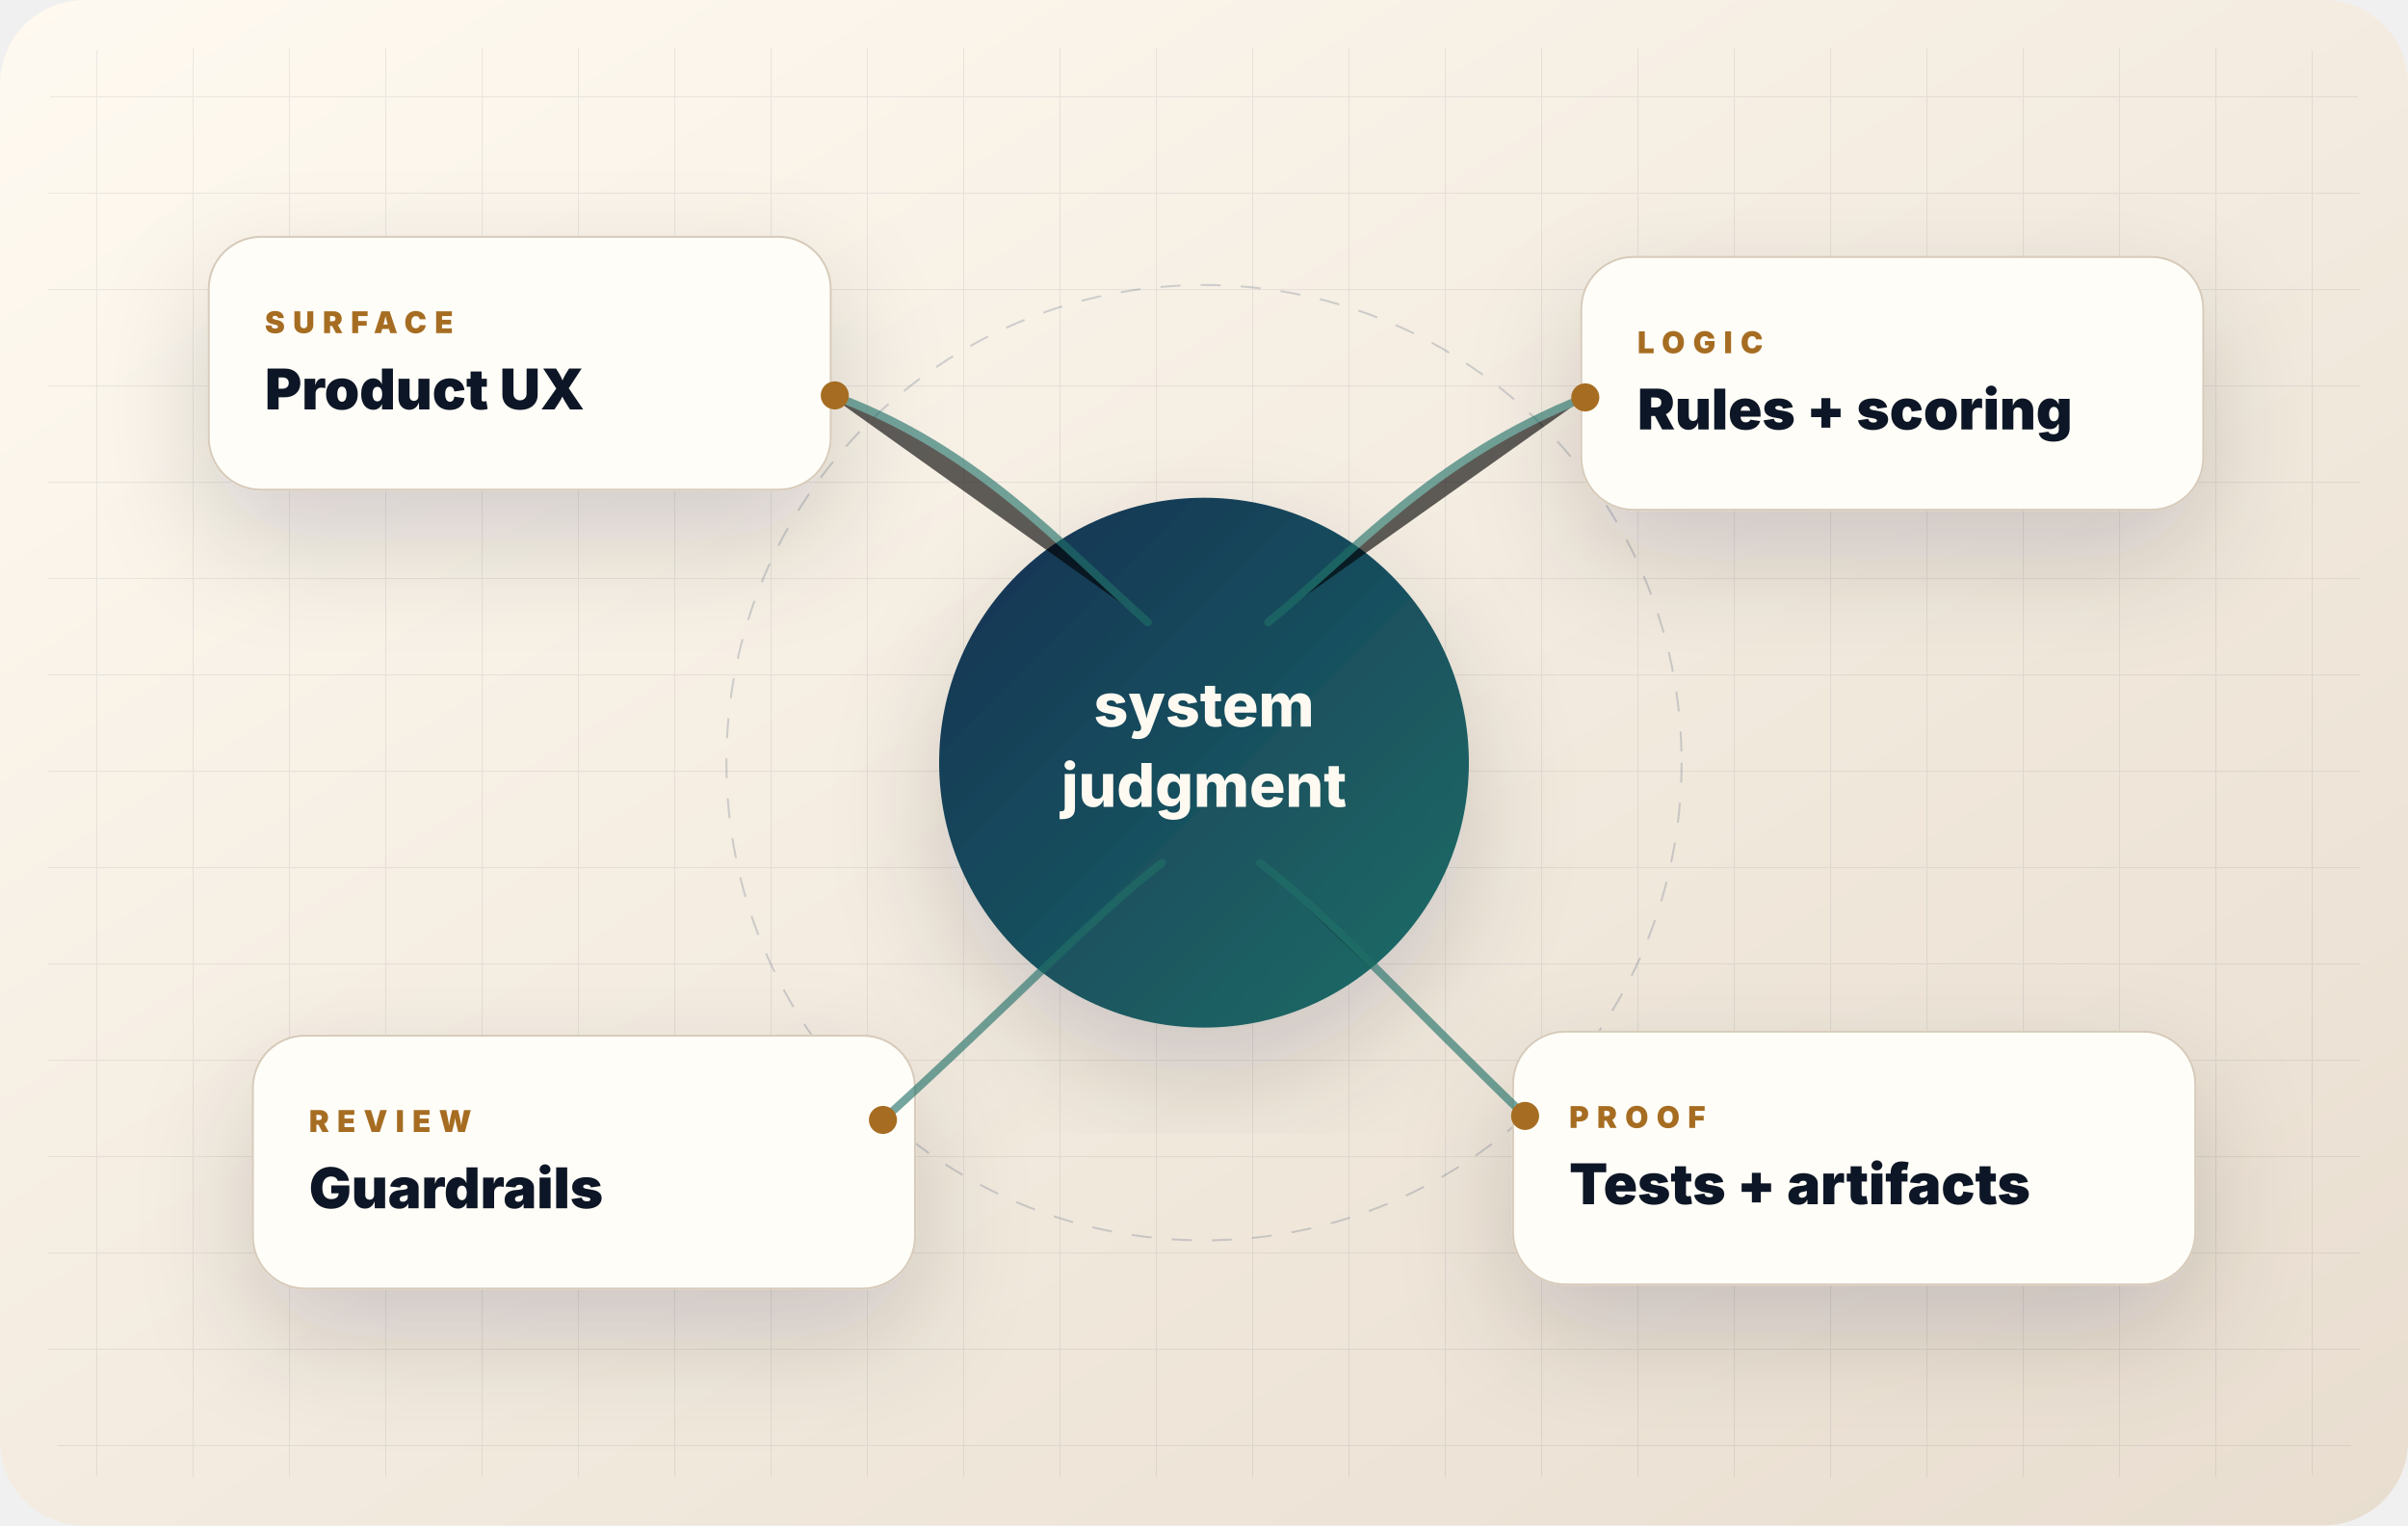
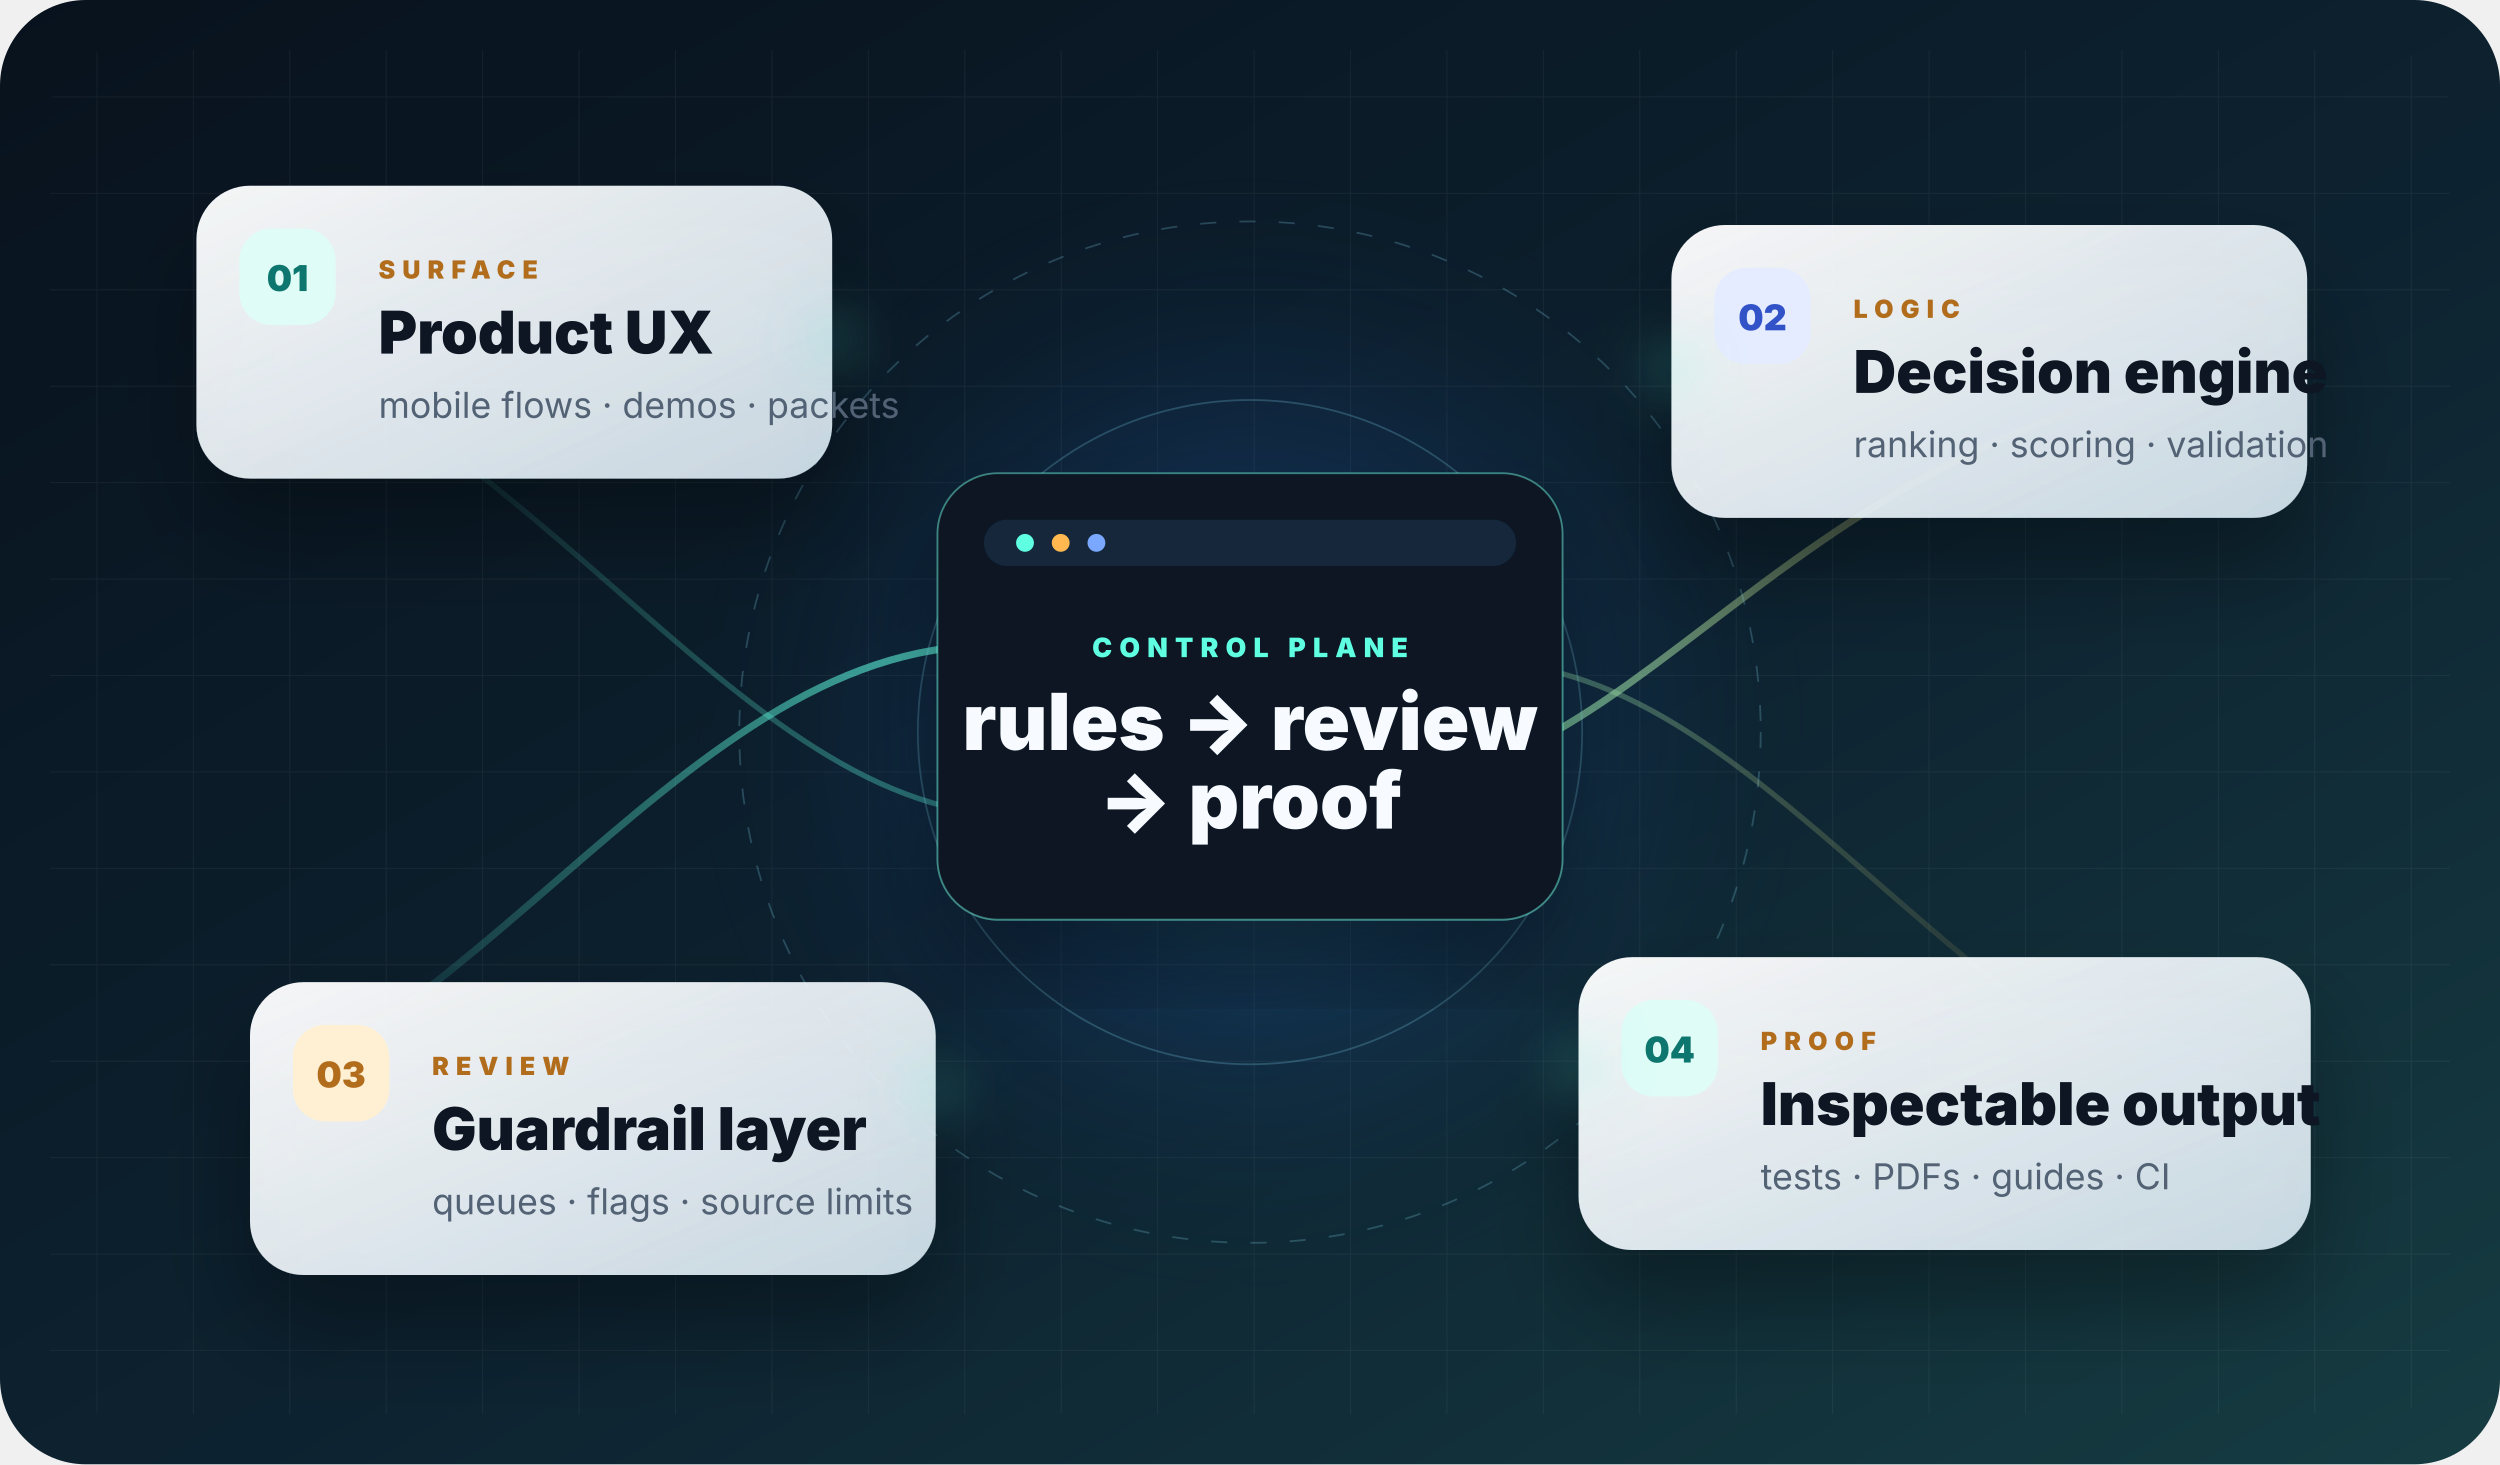
- <svg xmlns="http://www.w3.org/2000/svg" viewBox="0 0 1200 760" role="img" aria-labelledby="title desc">
+ <svg xmlns="http://www.w3.org/2000/svg" viewBox="0 0 1400 820" role="img" aria-labelledby="title desc">
  <defs>
    <linearGradient id="bg" x1="0" y1="0" x2="1" y2="1">
-       <stop stop-color="#fffaf1" />
-       <stop offset="1" stop-color="#e8ddcf" />
+       <stop stop-color="#08121d" />
+       <stop offset="0.55" stop-color="#0d2230" />
+       <stop offset="1" stop-color="#163c42" />
    </linearGradient>
-     <linearGradient id="navy" x1="0" y1="0" x2="1" y2="1">
-       <stop stop-color="#132f53" />
-       <stop offset="1" stop-color="#1f6f68" />
+     <radialGradient id="glow" cx="50%" cy="50%" r="55%">
+       <stop stop-color="#51f3d6" stop-opacity=".28" />
+       <stop offset=".45" stop-color="#2a7fff" stop-opacity=".12" />
+       <stop offset="1" stop-color="#000" stop-opacity="0" />
+     </radialGradient>
+     <linearGradient id="card" x1="0" y1="0" x2="1" y2="1">
+       <stop stop-color="#ffffff" stop-opacity=".96" />
+       <stop offset="1" stop-color="#dcebf5" stop-opacity=".88" />
+     </linearGradient>
+     <linearGradient id="line" x1="0" y1="0" x2="1" y2="0">
+       <stop stop-color="#5fffe2" stop-opacity="0" />
+       <stop offset=".5" stop-color="#5fffe2" />
+       <stop offset="1" stop-color="#ffb84f" stop-opacity="0" />
    </linearGradient>
    <filter id="shadow" x="-20%" y="-20%" width="140%" height="140%">
-       <feDropShadow dx="0" dy="24" stdDeviation="28" flood-color="#111925" flood-opacity="0.16" />
+       <feDropShadow dx="0" dy="30" stdDeviation="26" flood-color="#000" flood-opacity=".35" />
    </filter>
-     <pattern id="grid" width="48" height="48" patternUnits="userSpaceOnUse">
-       <path d="M48 0H0v48" fill="none" stroke="#132f53" stroke-opacity=".08" />
+     <filter id="soft">
+       <feGaussianBlur stdDeviation="16" />
+     </filter>
+     <pattern id="grid" width="54" height="54" patternUnits="userSpaceOnUse">
+       <path d="M54 0H0v54" fill="none" stroke="#ffffff" stroke-opacity=".06" />
    </pattern>
  </defs>
-   <rect width="1200" height="760" rx="42" fill="url(#bg)" />
-   <rect x="24" y="24" width="1152" height="712" rx="32" fill="url(#grid)" />
-   <circle cx="600" cy="380" r="238" fill="none" stroke="#132f53" stroke-opacity=".18" stroke-dasharray="10 10" />
-   <circle cx="600" cy="380" r="132" fill="url(#navy)" filter="url(#shadow)" />
-   <text x="600" y="362" fill="#fffaf1" font-family="Inter, Arial" font-size="30" font-weight="800" text-anchor="middle">system</text>
-   <text x="600" y="402" fill="#fffaf1" font-family="Inter, Arial" font-size="30" font-weight="800" text-anchor="middle">judgment</text>
+   <rect width="1400" height="820" rx="48" fill="url(#bg)" />
+   <rect x="28" y="28" width="1344" height="764" rx="36" fill="url(#grid)" opacity=".9" />
+   <circle cx="700" cy="410" r="310" fill="url(#glow)" />
+   <path d="M172 600C350 496 468 266 686 405C879 527 954 259 1230 214" fill="none" stroke="url(#line)" stroke-width="4" opacity=".95" />
+   <path d="M196 215C392 334 490 549 700 414C914 276 1012 503 1208 612" fill="none" stroke="url(#line)" stroke-width="3" opacity=".55" />
+   <g opacity=".22" stroke="#8ee7ff">
+     <circle cx="700" cy="410" r="186" fill="none" />
+     <circle cx="700" cy="410" r="286" fill="none" stroke-dasharray="9 13" />
+   </g>
+   <g filter="url(#shadow)">
+     <rect x="525" y="265" width="350" height="250" rx="34" fill="#0b1724" stroke="#79ffe5" stroke-opacity=".45" />
+     <rect x="551" y="291" width="298" height="26" rx="13" fill="#12283a" />
+     <circle cx="574" cy="304" r="5" fill="#5fffe2" />
+     <circle cx="594" cy="304" r="5" fill="#ffb84f" />
+     <circle cx="614" cy="304" r="5" fill="#7aa7ff" />
+     <text x="700" y="368" text-anchor="middle" font-family="Inter, Arial" font-size="15" font-weight="900" letter-spacing="4" fill="#5fffe2">CONTROL PLANE</text>
+     <text x="700" y="420" text-anchor="middle" font-family="Inter, Arial" font-size="44" font-weight="900" fill="#f7fbff">rules → review</text>
+     <text x="700" y="464" text-anchor="middle" font-family="Inter, Arial" font-size="44" font-weight="900" fill="#f7fbff">→ proof</text>
+   </g>
  <g font-family="Inter, Arial" filter="url(#shadow)">
-     <g transform="translate(104 118)">
-       <rect width="310" height="126" rx="26" fill="#fffdf8" stroke="#d7cbbb" />
-       <text x="28" y="48" font-size="15" font-weight="900" fill="#a66d22" letter-spacing="4">SURFACE</text>
-       <text x="28" y="86" font-size="28" font-weight="850" fill="#111925">Product UX</text>
+     <g transform="translate(110 104)">
+       <rect width="356" height="164" rx="30" fill="url(#card)" />
+       <rect x="24" y="24" width="54" height="54" rx="18" fill="#dffcf7" />
+       <text x="51" y="59" text-anchor="middle" font-size="20" font-weight="950" fill="#0f766e">01</text>
+       <text x="102" y="52" font-size="14" font-weight="950" fill="#b16d1c" letter-spacing="4">SURFACE</text>
+       <text x="102" y="94" font-size="33" font-weight="900" fill="#0b1320">Product UX</text>
+       <text x="102" y="130" font-size="20" fill="#526274">mobile flows · demos · packets</text>
    </g>
-     <g transform="translate(788 128)">
-       <rect width="310" height="126" rx="26" fill="#fffdf8" stroke="#d7cbbb" />
-       <text x="28" y="48" font-size="15" font-weight="900" fill="#a66d22" letter-spacing="4">LOGIC</text>
-       <text x="28" y="86" font-size="28" font-weight="850" fill="#111925">Rules + scoring</text>
+     <g transform="translate(936 126)">
+       <rect width="356" height="164" rx="30" fill="url(#card)" />
+       <rect x="24" y="24" width="54" height="54" rx="18" fill="#e5ecff" />
+       <text x="51" y="59" text-anchor="middle" font-size="20" font-weight="950" fill="#3253c8">02</text>
+       <text x="102" y="52" font-size="14" font-weight="950" fill="#b16d1c" letter-spacing="4">LOGIC</text>
+       <text x="102" y="94" font-size="33" font-weight="900" fill="#0b1320">Decision engine</text>
+       <text x="102" y="130" font-size="20" fill="#526274">ranking · scoring · validation</text>
    </g>
-     <g transform="translate(126 516)">
-       <rect width="330" height="126" rx="26" fill="#fffdf8" stroke="#d7cbbb" />
-       <text x="28" y="48" font-size="15" font-weight="900" fill="#a66d22" letter-spacing="4">REVIEW</text>
-       <text x="28" y="86" font-size="28" font-weight="850" fill="#111925">Guardrails</text>
+     <g transform="translate(140 550)">
+       <rect width="384" height="164" rx="30" fill="url(#card)" />
+       <rect x="24" y="24" width="54" height="54" rx="18" fill="#fff0d3" />
+       <text x="51" y="59" text-anchor="middle" font-size="20" font-weight="950" fill="#b16d1c">03</text>
+       <text x="102" y="52" font-size="14" font-weight="950" fill="#b16d1c" letter-spacing="4">REVIEW</text>
+       <text x="102" y="94" font-size="33" font-weight="900" fill="#0b1320">Guardrail layer</text>
+       <text x="102" y="130" font-size="20" fill="#526274">queues · flags · source limits</text>
    </g>
-     <g transform="translate(754 514)">
-       <rect width="340" height="126" rx="26" fill="#fffdf8" stroke="#d7cbbb" />
-       <text x="28" y="48" font-size="15" font-weight="900" fill="#a66d22" letter-spacing="4">PROOF</text>
-       <text x="28" y="86" font-size="28" font-weight="850" fill="#111925">Tests + artifacts</text>
+     <g transform="translate(884 536)">
+       <rect width="410" height="164" rx="30" fill="url(#card)" />
+       <rect x="24" y="24" width="54" height="54" rx="18" fill="#dffcf7" />
+       <text x="51" y="59" text-anchor="middle" font-size="20" font-weight="950" fill="#0f766e">04</text>
+       <text x="102" y="52" font-size="14" font-weight="950" fill="#b16d1c" letter-spacing="4">PROOF</text>
+       <text x="102" y="94" font-size="33" font-weight="900" fill="#0b1320">Inspectable output</text>
+       <text x="102" y="130" font-size="20" fill="#526274">tests · PDFs · guides · CI</text>
    </g>
  </g>
-   <g stroke="#1f6f68" stroke-width="4" stroke-linecap="round" opacity=".62">
-     <path d="M412 196C486 222 529 272 572 310" />
-     <path d="M790 198C714 228 674 276 632 310" />
-     <path d="M440 558C504 500 545 456 579 430" />
-     <path d="M760 556C702 500 662 456 628 430" />
-   </g>
-   <g fill="#a66d22">
-     <circle cx="416" cy="197" r="7" />
-     <circle cx="790" cy="198" r="7" />
-     <circle cx="440" cy="558" r="7" />
-     <circle cx="760" cy="556" r="7" />
+   <g fill="#5fffe2" filter="url(#soft)" opacity=".8">
+     <circle cx="466" cy="190" r="8" />
+     <circle cx="936" cy="206" r="8" />
+     <circle cx="524" cy="610" r="8" />
+     <circle cx="884" cy="596" r="8" />
  </g>
</svg>
